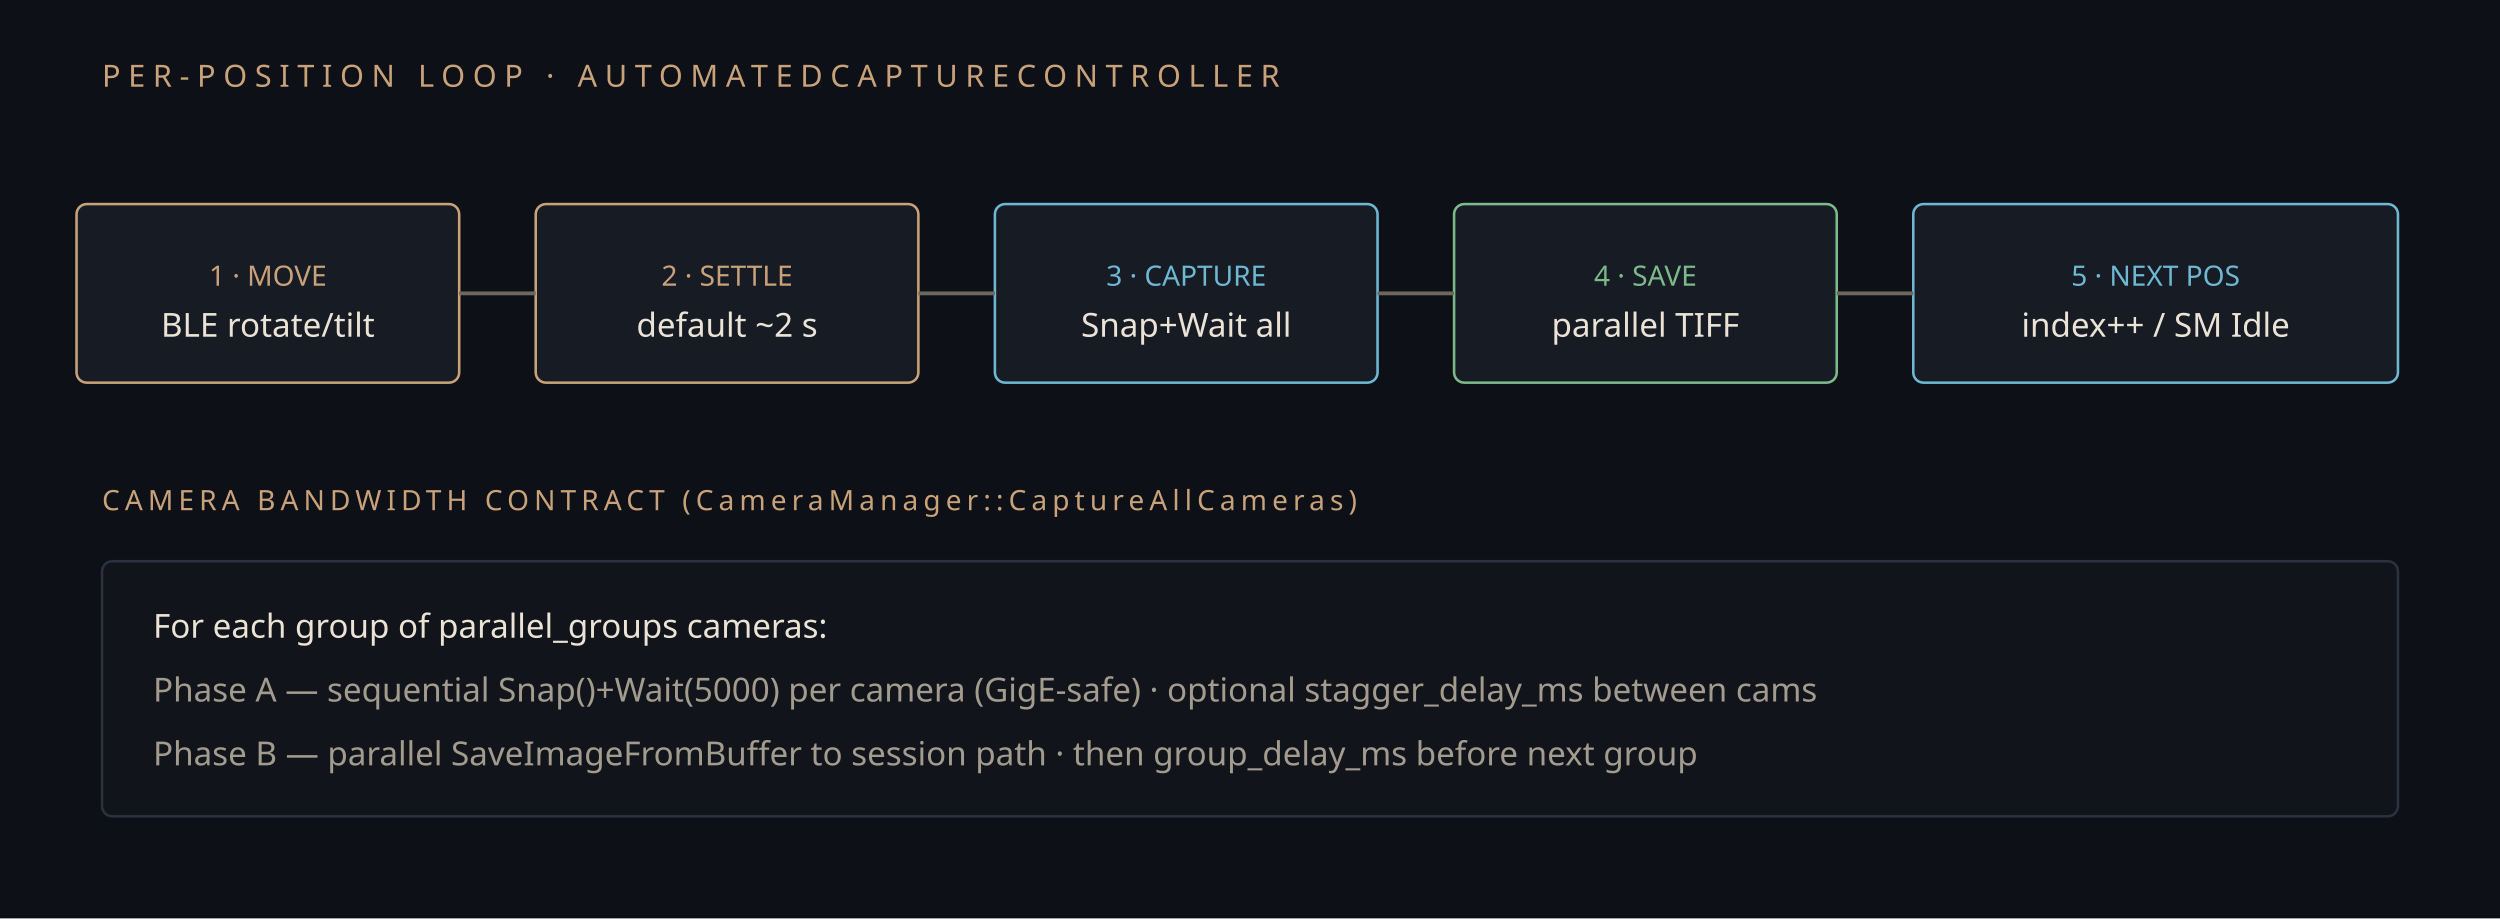
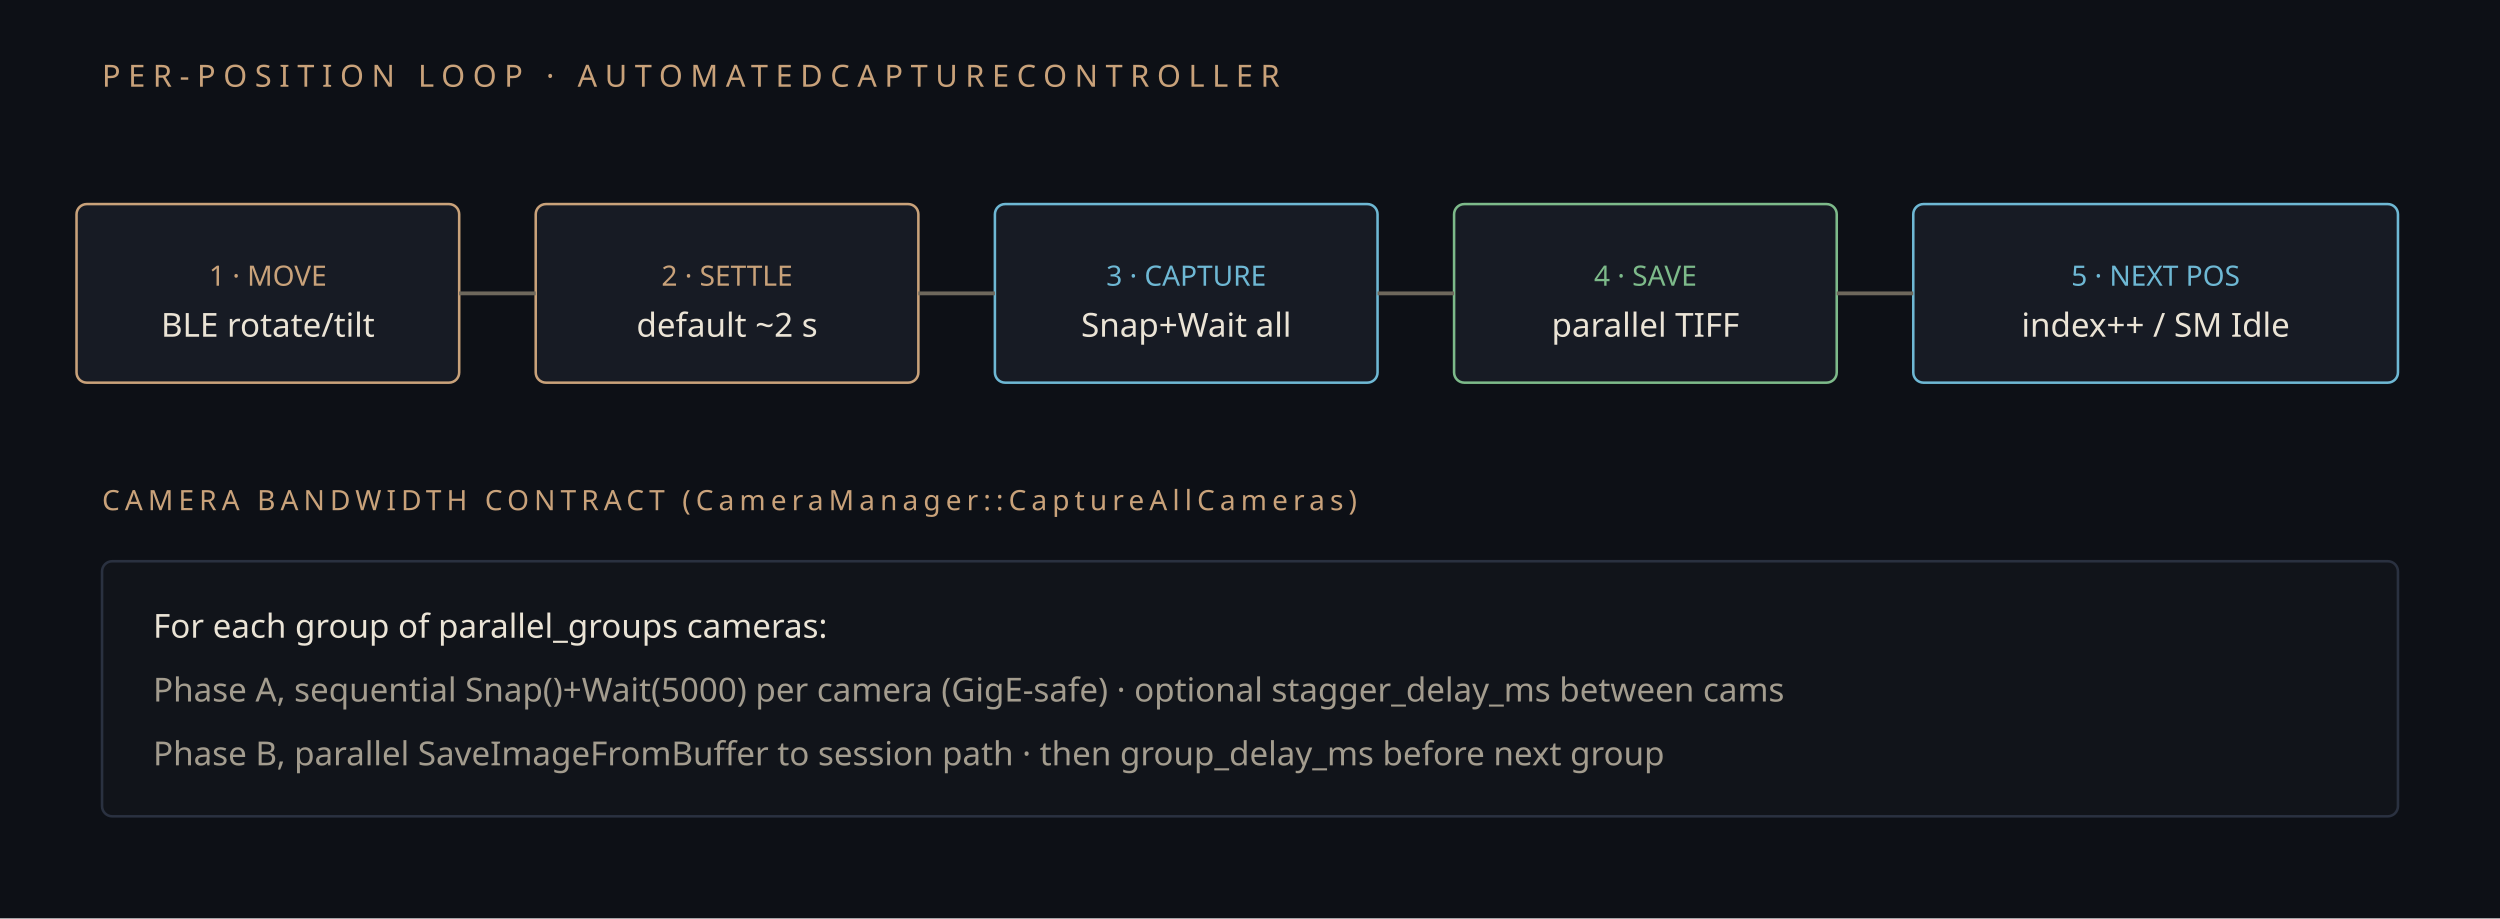
<svg xmlns="http://www.w3.org/2000/svg" viewBox="0 0 980 360" font-family="DM Sans, system-ui, sans-serif">
  <rect width="980" height="360" fill="#0d1016" />
  <text x="40" y="34" fill="#c9a27a" font-size="12" letter-spacing="3">PER-POSITION LOOP · AUTOMATEDCAPTURECONTROLLER</text>
  <g font-size="13">
    <rect x="30" y="80" width="150" height="70" rx="4" fill="#171b24" stroke="#c9a27a" />
    <text x="105" y="112" text-anchor="middle" fill="#c9a27a" font-size="11">1 · MOVE</text>
    <text x="105" y="132" text-anchor="middle" fill="#ebe4d6">BLE rotate/tilt</text>
    <rect x="210" y="80" width="150" height="70" rx="4" fill="#171b24" stroke="#c9a27a" />
    <text x="285" y="112" text-anchor="middle" fill="#c9a27a" font-size="11">2 · SETTLE</text>
    <text x="285" y="132" text-anchor="middle" fill="#ebe4d6">default ~2 s</text>
    <rect x="390" y="80" width="150" height="70" rx="4" fill="#171b24" stroke="#6eb8d4" />
    <text x="465" y="112" text-anchor="middle" fill="#6eb8d4" font-size="11">3 · CAPTURE</text>
    <text x="465" y="132" text-anchor="middle" fill="#ebe4d6">Snap+Wait all</text>
    <rect x="570" y="80" width="150" height="70" rx="4" fill="#171b24" stroke="#7dba8a" />
    <text x="645" y="112" text-anchor="middle" fill="#7dba8a" font-size="11">4 · SAVE</text>
    <text x="645" y="132" text-anchor="middle" fill="#ebe4d6">parallel TIFF</text>
    <rect x="750" y="80" width="190" height="70" rx="4" fill="#171b24" stroke="#6eb8d4" />
    <text x="845" y="112" text-anchor="middle" fill="#6eb8d4" font-size="11">5 · NEXT POS</text>
    <text x="845" y="132" text-anchor="middle" fill="#ebe4d6">index++ / SM Idle</text>
  </g>
  <line x1="180" y1="115" x2="210" y2="115" stroke="#6e685c" stroke-width="1.5" />
  <line x1="360" y1="115" x2="390" y2="115" stroke="#6e685c" stroke-width="1.5" />
  <line x1="540" y1="115" x2="570" y2="115" stroke="#6e685c" stroke-width="1.5" />
  <line x1="720" y1="115" x2="750" y2="115" stroke="#6e685c" stroke-width="1.5" />
  <text x="40" y="200" fill="#c9a27a" font-size="11" letter-spacing="2">CAMERA BANDWIDTH CONTRACT (CameraManager::CaptureAllCameras)</text>
  <rect x="40" y="220" width="900" height="100" rx="4" fill="#11141a" stroke="#2a3140" />
  <text x="60" y="250" fill="#ebe4d6" font-size="13">For each group of parallel_groups cameras:</text>
-   <text x="60" y="275" fill="#a39c8e" font-size="13">Phase A — sequential Snap()+Wait(5000) per camera (GigE-safe) · optional stagger_delay_ms between cams</text>
-   <text x="60" y="300" fill="#a39c8e" font-size="13">Phase B — parallel SaveImageFromBuffer to session path · then group_delay_ms before next group</text>
+   <text x="60" y="275" fill="#a39c8e" font-size="13">Phase A, sequential Snap()+Wait(5000) per camera (GigE-safe) · optional stagger_delay_ms between cams</text>
+   <text x="60" y="300" fill="#a39c8e" font-size="13">Phase B, parallel SaveImageFromBuffer to session path · then group_delay_ms before next group</text>
</svg>
